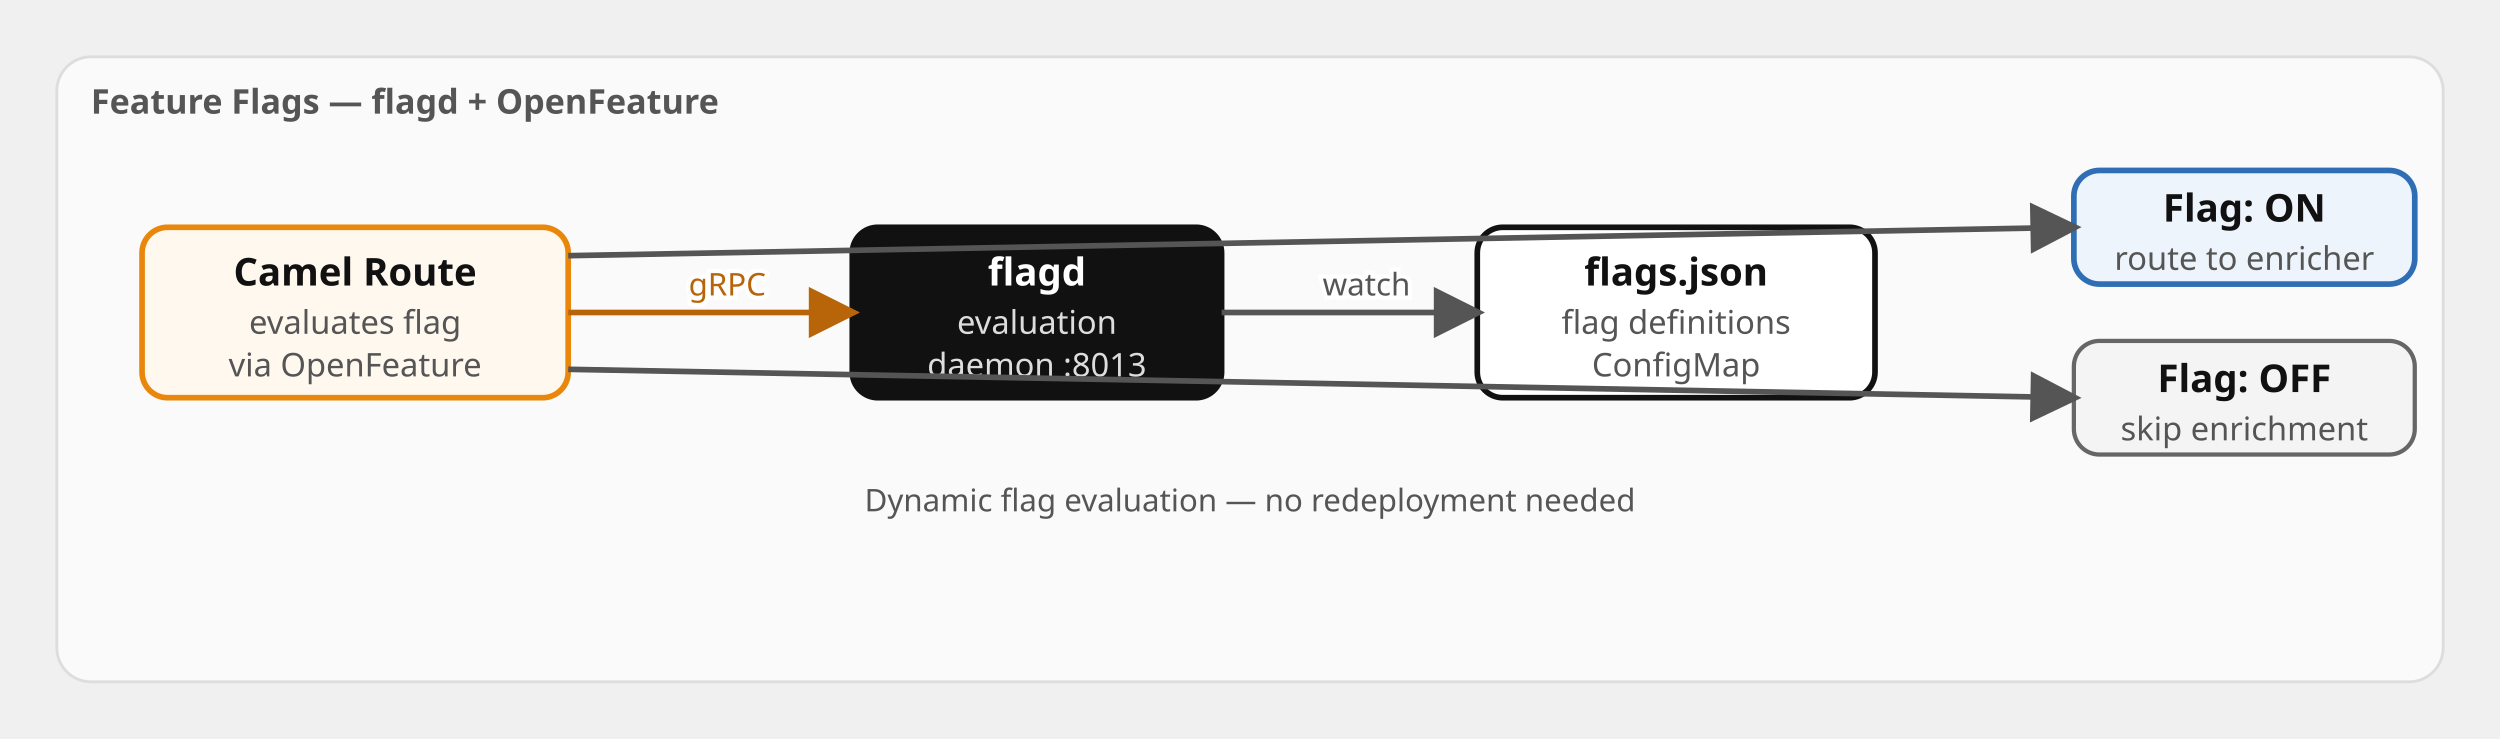
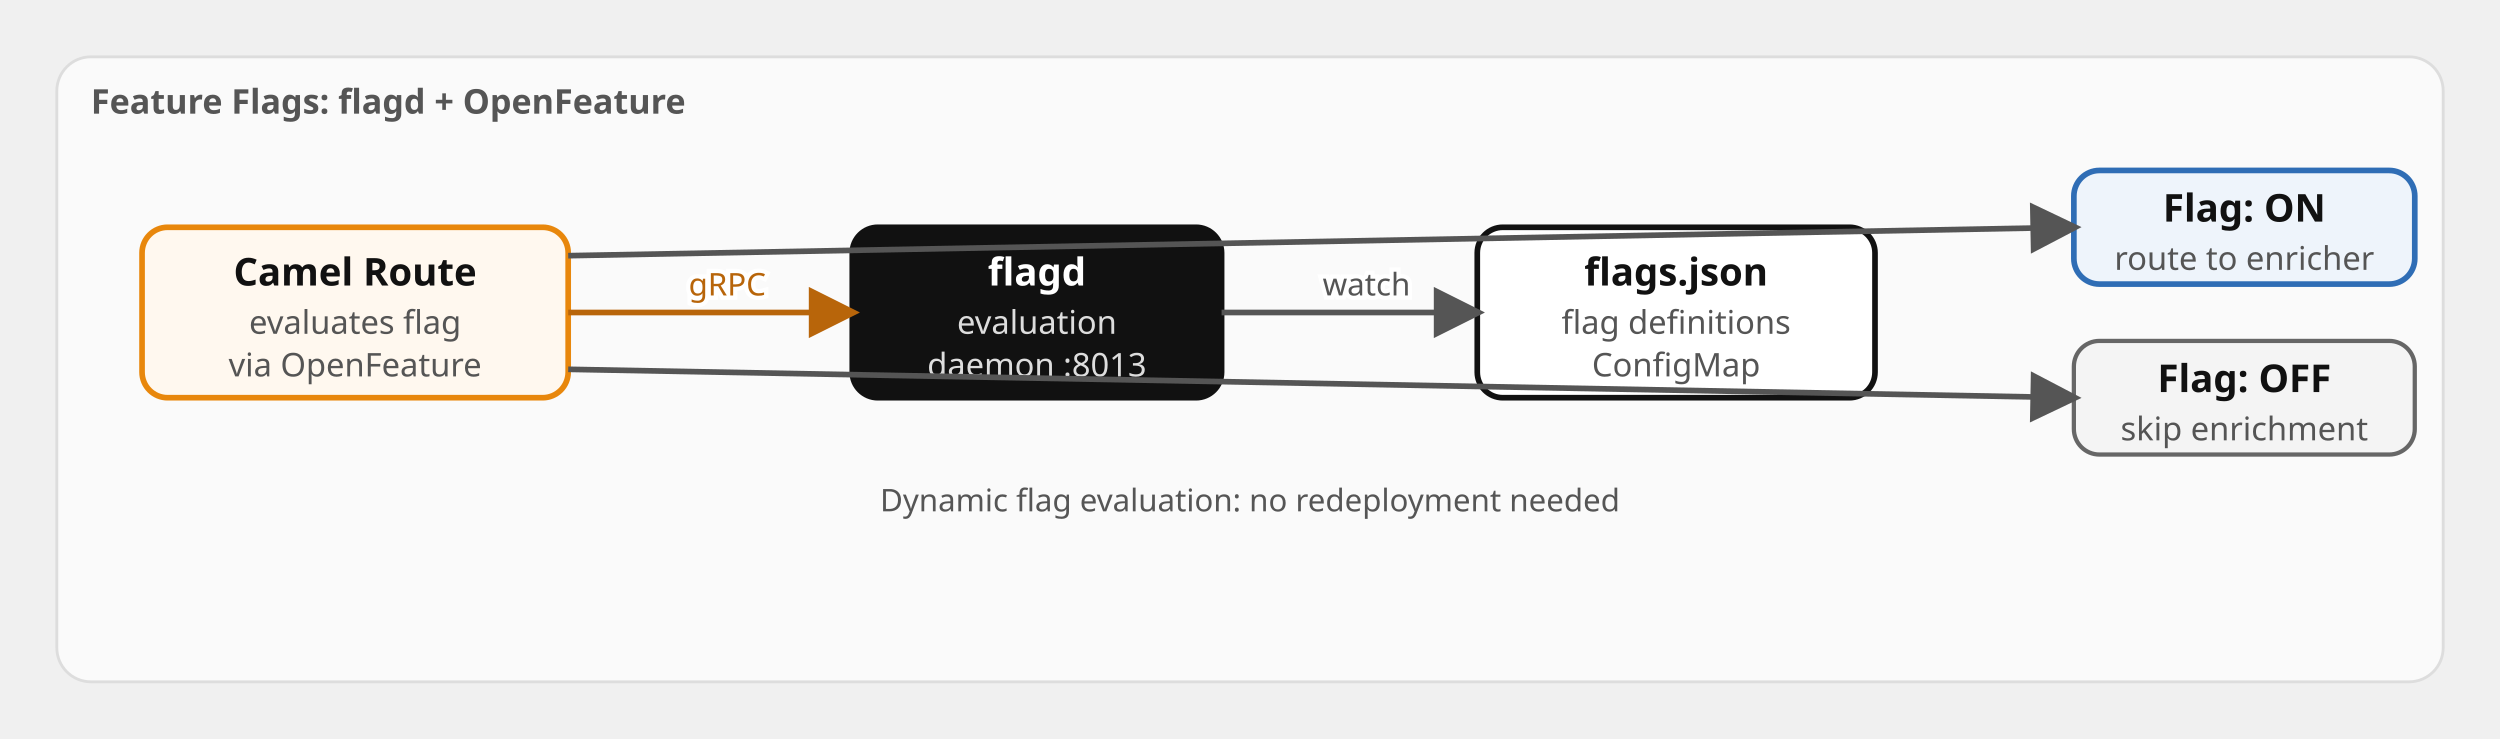
<svg xmlns="http://www.w3.org/2000/svg" viewBox="0 0 880 260" font-family="'Red Hat Text', system-ui, sans-serif" role="img">
  <defs>
    <marker id="a" viewBox="0 0 10 10" refX="8.5" refY="5" markerWidth="9" markerHeight="9" orient="auto-start-reverse">
      <path d="M0,0 L10,5 L0,10 z" fill="#555" />
    </marker>
    <marker id="am" viewBox="0 0 10 10" refX="8.5" refY="5" markerWidth="9" markerHeight="9" orient="auto-start-reverse">
      <path d="M0,0 L10,5 L0,10 z" fill="#b8650a" />
    </marker>
  </defs>
  <rect x="20" y="20" width="840" height="220" rx="12" fill="#fafafa" stroke="#ddd" />
-   <text x="32" y="40" font-size="12" font-weight="700" fill="#555555">Feature Flags — flagd + OpenFeature</text>
+   <text x="32" y="40" font-size="12" font-weight="700" fill="#555555">Feature Flags: flagd + OpenFeature</text>
  <rect x="50" y="80" width="150" height="60" rx="9" fill="#fff8ef" stroke="#e8870c" stroke-width="2" />
  <text x="125.0" y="100.5" font-size="13.5" font-weight="700" fill="#111111" text-anchor="middle">Camel Route</text>
  <text x="125.0" y="117.5" font-size="11.5" fill="#555555" text-anchor="middle">evaluates flag</text>
  <text x="125.0" y="132.5" font-size="11.5" fill="#555555" text-anchor="middle">via OpenFeature</text>
  <rect x="300" y="80" width="130" height="60" rx="9" fill="#111111" stroke="#111111" stroke-width="2" />
  <text x="365.0" y="100.5" font-size="13.5" font-weight="700" fill="#ffffff" text-anchor="middle">flagd</text>
  <text x="365.0" y="117.5" font-size="11.5" fill="#dddddd" text-anchor="middle">evaluation</text>
  <text x="365.0" y="132.5" font-size="11.5" fill="#dddddd" text-anchor="middle">daemon :8013</text>
  <rect x="520" y="80" width="140" height="60" rx="9" fill="#ffffff" stroke="#111111" stroke-width="2" />
  <text x="590.0" y="100.5" font-size="13.5" font-weight="700" fill="#111111" text-anchor="middle">flags.json</text>
  <text x="590.0" y="117.5" font-size="11.5" fill="#555555" text-anchor="middle">flag definitions</text>
  <text x="590.0" y="132.5" font-size="11.5" fill="#555555" text-anchor="middle">ConfigMap</text>
  <rect x="730" y="60" width="120" height="40" rx="9" fill="#eef4fb" stroke="#2f6db5" stroke-width="2" />
  <text x="790.0" y="78.0" font-size="13.5" font-weight="700" fill="#111111" text-anchor="middle">Flag: ON</text>
  <text x="790.0" y="95.0" font-size="11.5" fill="#555555" text-anchor="middle">route to enricher</text>
  <rect x="730" y="120" width="120" height="40" rx="9" fill="#f4f4f4" stroke="#666666" stroke-width="1.5" />
  <text x="790.0" y="138.0" font-size="13.5" font-weight="700" fill="#111111" text-anchor="middle">Flag: OFF</text>
  <text x="790.0" y="155.0" font-size="11.5" fill="#555555" text-anchor="middle">skip enrichment</text>
  <path d="M200,110 L300,110" fill="none" stroke="#b8650a" stroke-width="2" marker-end="url(#am)" />
  <text x="256.0" y="104.0" font-size="11" fill="#ffffff" stroke="#ffffff" stroke-width="3" paint-order="stroke" text-anchor="middle">gRPC</text>
  <text x="256.0" y="104.0" font-size="11" fill="#b8650a" text-anchor="middle">gRPC</text>
  <path d="M430,110 L520,110" fill="none" stroke="#555" stroke-width="2" marker-end="url(#a)" />
  <text x="481.0" y="104.0" font-size="11" fill="#ffffff" stroke="#ffffff" stroke-width="3" paint-order="stroke" text-anchor="middle">watch</text>
  <text x="481.0" y="104.0" font-size="11" fill="#555" text-anchor="middle">watch</text>
  <path d="M200,90 L730,80" fill="none" stroke="#555" stroke-width="2" marker-end="url(#a)" />
  <path d="M200,130 L730,140" fill="none" stroke="#555" stroke-width="2" marker-end="url(#a)" />
-   <text x="440" y="180" font-size="11" fill="#555555" text-anchor="middle">Dynamic flag evaluation — no redeployment needed</text>
+   <text x="440" y="180" font-size="11" fill="#555555" text-anchor="middle">Dynamic flag evaluation: no redeployment needed</text>
</svg>
